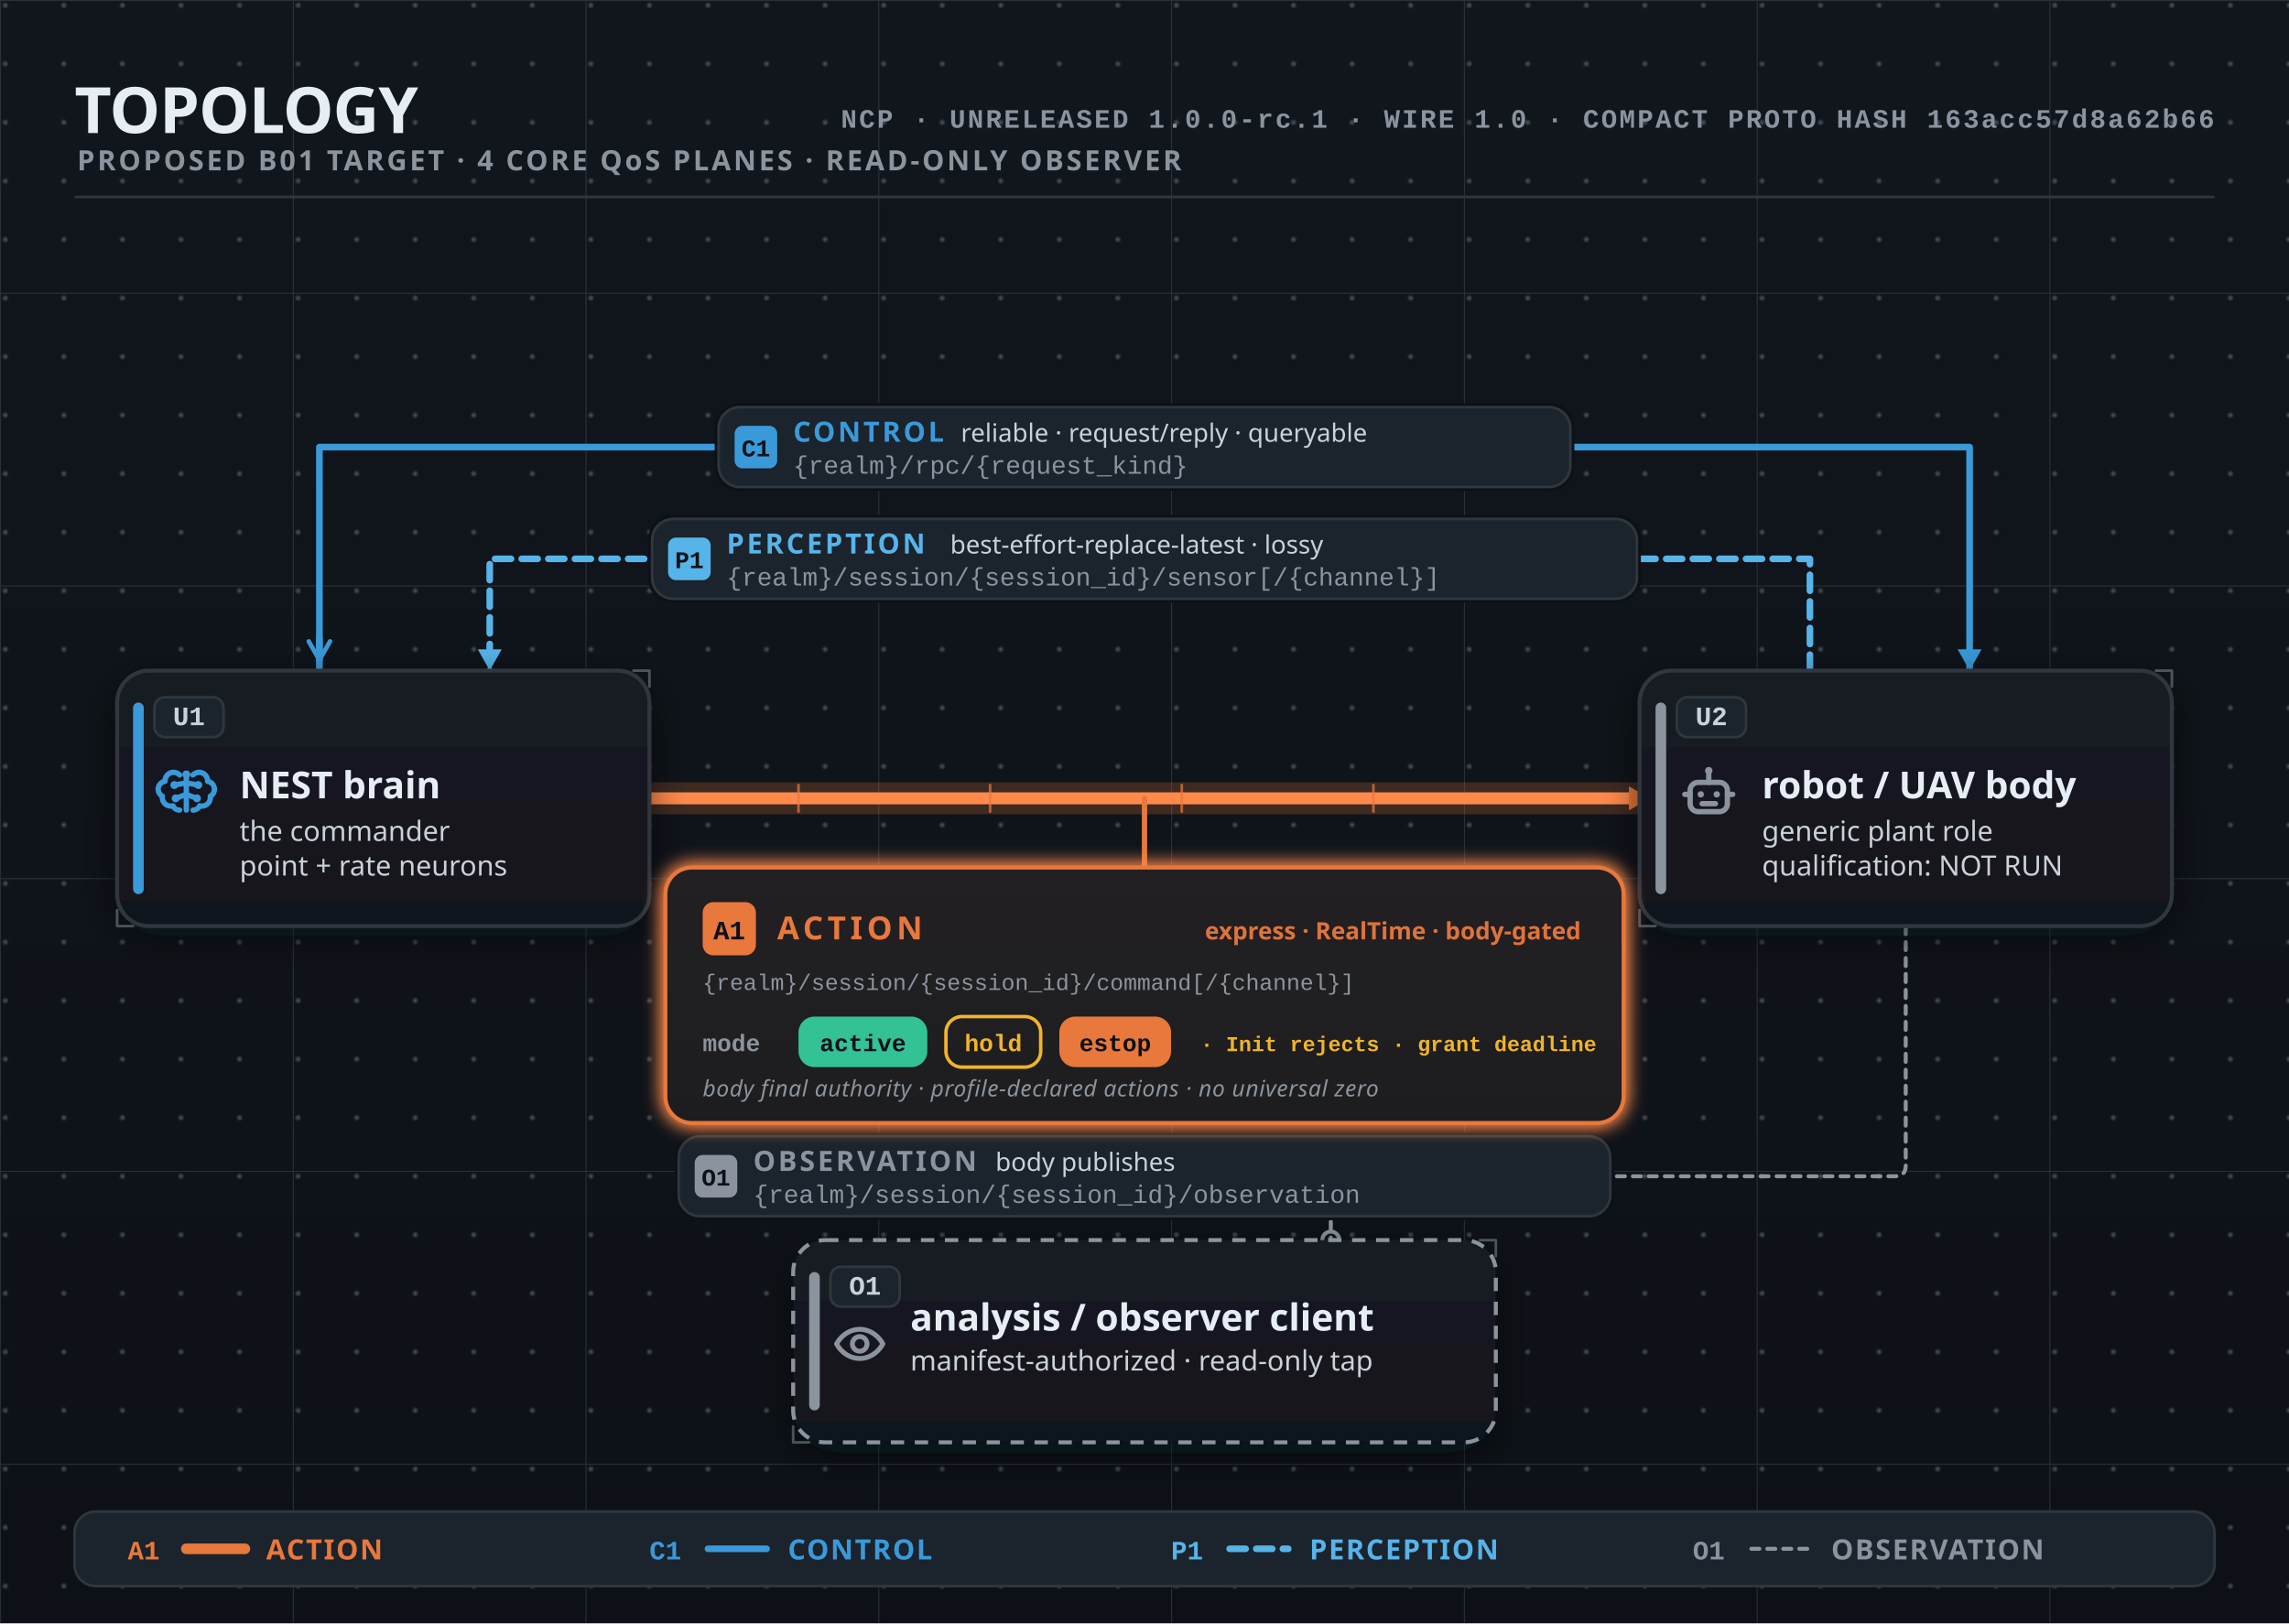
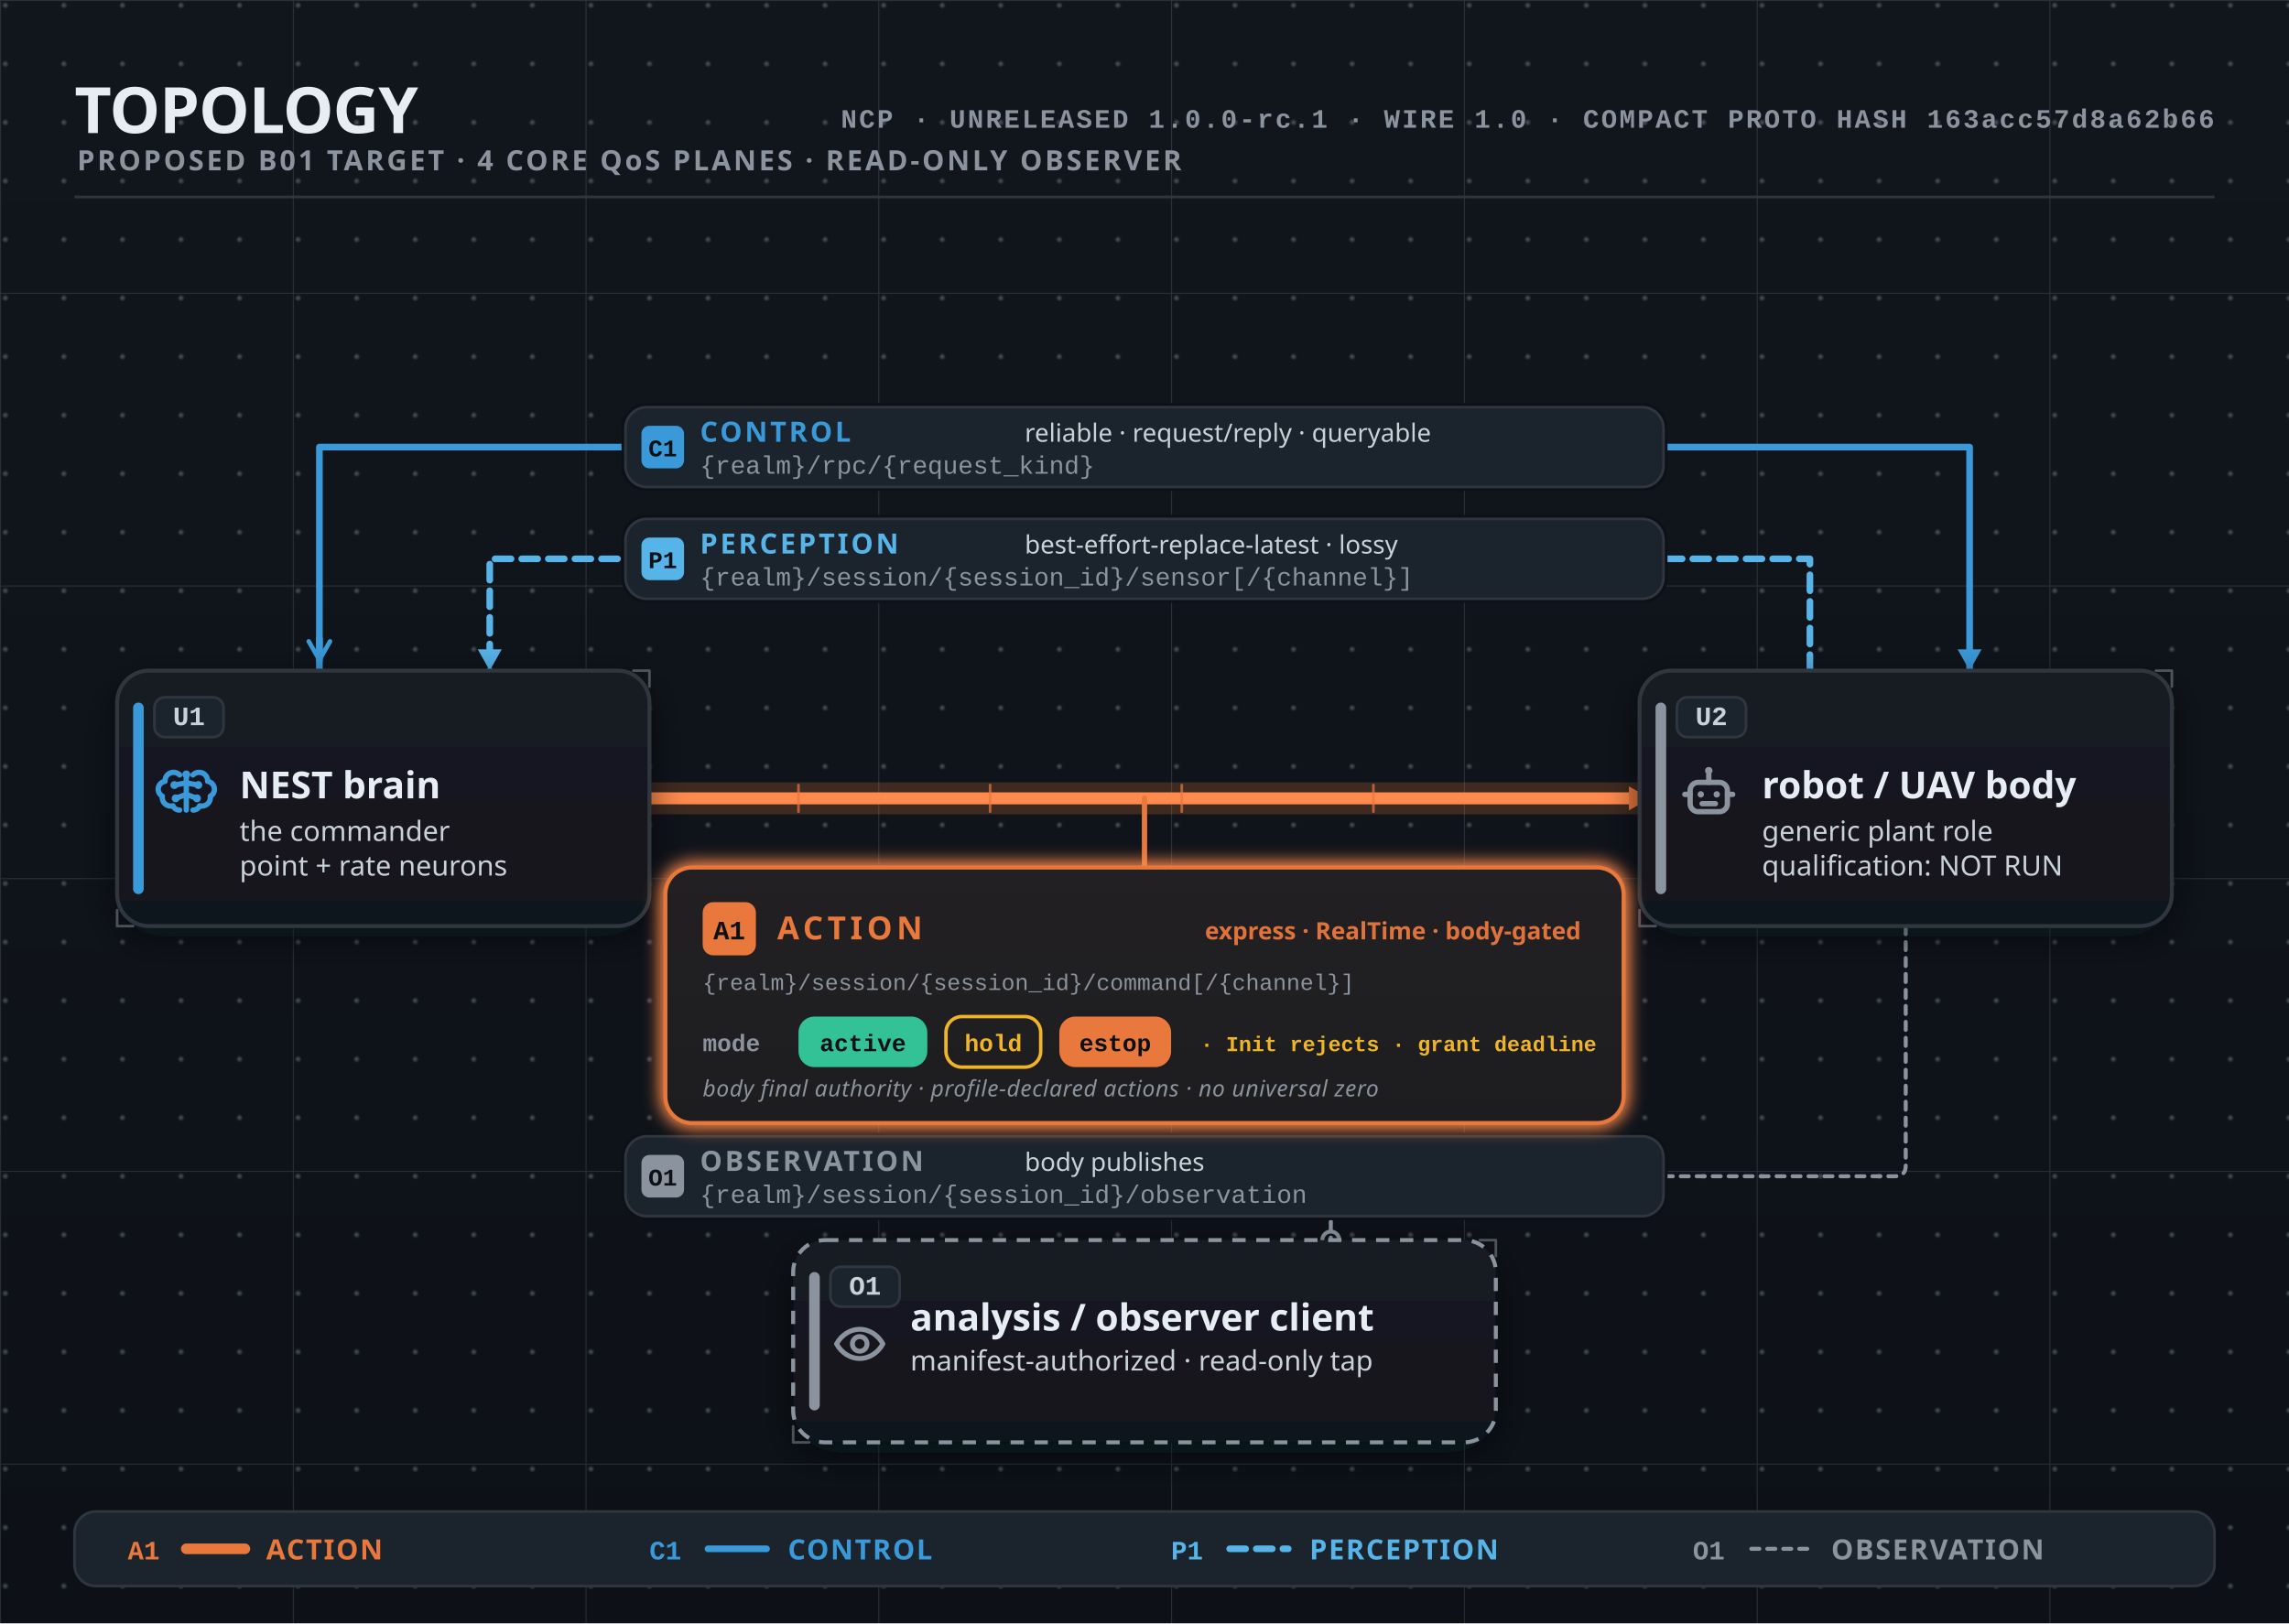
<svg xmlns="http://www.w3.org/2000/svg" width="860" height="610" viewBox="0 0 860 610" font-family="-apple-system, BlinkMacSystemFont, 'Segoe UI', 'Noto Sans', Helvetica, Arial, sans-serif" role="img" aria-labelledby="ncp-topology-title ncp-topology-desc">
  <defs>
    <linearGradient id="pageBg" x1="0" y1="0" x2="0" y2="1">
      <stop offset="0" stop-color="#11161d" />
      <stop offset="1" stop-color="#0d1117" />
    </linearGradient>
    <linearGradient id="surface" x1="0" y1="0" x2="0" y2="1">
      <stop offset="0" stop-color="#161b22" />
      <stop offset="1" stop-color="#11161d" />
    </linearGradient>
    <linearGradient id="busAction" x1="0" y1="0" x2="1" y2="0">
      <stop offset="0" stop-color="#e8783c" stop-opacity="0.85" />
      <stop offset="0.5" stop-color="#ff8a4c" stop-opacity="1" />
      <stop offset="1" stop-color="#e8783c" stop-opacity="0.85" />
    </linearGradient>
    <linearGradient id="contractHero" x1="0" y1="0" x2="1" y2="1">
      <stop offset="0" stop-color="#a78bfa" />
      <stop offset="1" stop-color="#8c72d9" />
    </linearGradient>
    <radialGradient id="gridDot" cx="0.5" cy="0.5" r="0.5">
      <stop offset="0" stop-color="#8b949e" stop-opacity="0.5" />
      <stop offset="1" stop-color="#8b949e" stop-opacity="0" />
    </radialGradient>
    <pattern id="grid" width="22" height="22" patternUnits="userSpaceOnUse">
      <circle cx="2" cy="2" r="1.4" fill="url(#gridDot)" />
    </pattern>
    <pattern id="gridMajor" width="110" height="110" patternUnits="userSpaceOnUse">
      <path d="M110 0H0V110" fill="none" stroke="#8b949e" stroke-width="0.75" stroke-opacity="0.22" />
    </pattern>
    <filter id="soft" x="-40%" y="-40%" width="180%" height="180%" color-interpolation-filters="sRGB">
      <feDropShadow dx="0" dy="4" stdDeviation="7" flood-color="#05070b" flood-opacity="0.6" />
    </filter>
    <filter id="halo" x="-60%" y="-60%" width="220%" height="220%" color-interpolation-filters="sRGB">
      <feGaussianBlur stdDeviation="3" />
    </filter>
    <filter id="glow" x="-90%" y="-90%" width="280%" height="280%" color-interpolation-filters="sRGB">
      <feGaussianBlur in="SourceGraphic" stdDeviation="3.4" result="b" />
      <feFlood flood-color="#ff8a4c" flood-opacity="0.9" />
      <feComposite in2="b" operator="in" result="g" />
      <feMerge>
        <feMergeNode in="g" />
        <feMergeNode in="g" />
        <feMergeNode in="SourceGraphic" />
      </feMerge>
    </filter>
    <marker id="arrowAction" markerUnits="userSpaceOnUse" markerWidth="12" markerHeight="12" refX="9" refY="5.5" orient="auto">
      <path d="M1,1 L9,5.5 L1,10 Z" fill="#e8783c" />
    </marker>
    <marker id="arrowControl" markerUnits="userSpaceOnUse" markerWidth="12" markerHeight="12" refX="9" refY="5.5" orient="auto">
      <path d="M1,1 L9,5.5 L1,10 Z" fill="#3a9ad9" />
    </marker>
    <marker id="replyControl" markerUnits="userSpaceOnUse" markerWidth="12" markerHeight="12" refX="9" refY="5.5" orient="auto">
      <path d="M2,1.5 L9,5.5 L2,9.5" fill="none" stroke="#3a9ad9" stroke-width="1.7" stroke-linecap="round" stroke-linejoin="round" />
    </marker>
    <marker id="arrowPercep" markerUnits="userSpaceOnUse" markerWidth="12" markerHeight="12" refX="9" refY="5.5" orient="auto">
      <path d="M1,1 L9,5.5 L1,10 Z" fill="#56b4e9" />
    </marker>
    <marker id="tapObserve" markerUnits="userSpaceOnUse" markerWidth="10" markerHeight="10" refX="5" refY="5" orient="auto">
      <circle cx="5" cy="5" r="3.2" fill="none" stroke="#8b949e" stroke-width="1.5" />
    </marker>
    <marker id="arrowContract" markerUnits="userSpaceOnUse" markerWidth="12" markerHeight="12" refX="9" refY="5.5" orient="auto">
      <path d="M1,1 L9,5.5 L1,10 Z" fill="#a78bfa" />
    </marker>
    <marker id="submoduleArrow" markerUnits="userSpaceOnUse" markerWidth="12" markerHeight="12" refX="9" refY="5.5" orient="auto">
      <path d="M2,1.5 L9,5.5 L2,9.5" fill="none" stroke="#8b949e" stroke-width="1.7" stroke-linecap="round" stroke-linejoin="round" />
    </marker>
    <marker id="arrowActive" markerUnits="userSpaceOnUse" markerWidth="12" markerHeight="12" refX="9" refY="5.5" orient="auto">
      <path d="M1,1 L9,5.5 L1,10 Z" fill="#33c295" />
    </marker>
    <marker id="arrowEstop" markerUnits="userSpaceOnUse" markerWidth="12" markerHeight="12" refX="9" refY="5.5" orient="auto">
      <path d="M1,1 L9,5.5 L1,10 Z" fill="#e8783c" stroke="#ffd9c2" stroke-width="0.6" />
    </marker>
    <marker id="arrowHold" markerUnits="userSpaceOnUse" markerWidth="12" markerHeight="12" refX="9" refY="5.5" orient="auto">
      <path d="M1,1 L9,5.5 L1,10 Z" fill="#f0b429" />
    </marker>
    <marker id="arrowMut" markerUnits="userSpaceOnUse" markerWidth="12" markerHeight="12" refX="9" refY="5.5" orient="auto">
      <path d="M1,1 L9,5.5 L1,10 Z" fill="#8b949e" />
    </marker>
    <marker id="arrowConfig" markerUnits="userSpaceOnUse" markerWidth="12" markerHeight="12" refX="9" refY="5.5" orient="auto">
      <path d="M1,1 L9,5.5 L1,10 Z" fill="#e08cbf" />
    </marker>
    <filter id="glowContract" x="-90%" y="-90%" width="280%" height="280%" color-interpolation-filters="sRGB">
      <feGaussianBlur in="SourceGraphic" stdDeviation="3.4" result="b" />
      <feFlood flood-color="#a78bfa" flood-opacity="0.9" />
      <feComposite in2="b" operator="in" result="g" />
      <feMerge>
        <feMergeNode in="g" />
        <feMergeNode in="g" />
        <feMergeNode in="SourceGraphic" />
      </feMerge>
    </filter>
    <filter id="glowActive" x="-90%" y="-90%" width="280%" height="280%" color-interpolation-filters="sRGB">
      <feGaussianBlur in="SourceGraphic" stdDeviation="3.4" result="b" />
      <feFlood flood-color="#33c295" flood-opacity="0.9" />
      <feComposite in2="b" operator="in" result="g" />
      <feMerge>
        <feMergeNode in="g" />
        <feMergeNode in="g" />
        <feMergeNode in="SourceGraphic" />
      </feMerge>
    </filter>
  </defs>
  <rect x="0" y="0" width="860" height="610" rx="0" fill="url(#pageBg)" />
  <rect x="0" y="0" width="860" height="610" rx="0" fill="url(#gridMajor)" />
  <rect x="0" y="0" width="860" height="610" rx="0" fill="url(#grid)" />
  <text x="28" y="50" font-family="-apple-system, BlinkMacSystemFont, 'Segoe UI', 'Noto Sans', Helvetica, Arial, sans-serif" font-size="24" font-weight="800" font-style="normal" fill="#e6edf3" text-anchor="start" letter-spacing="-0.3" text-rendering="geometricPrecision">TOPOLOGY</text>
  <text x="29" y="64" font-family="-apple-system, BlinkMacSystemFont, 'Segoe UI', 'Noto Sans', Helvetica, Arial, sans-serif" font-size="10.5" font-weight="600" font-style="normal" fill="#8b949e" text-anchor="start" letter-spacing="1.0" text-rendering="geometricPrecision">PROPOSED B01 TARGET  ·  4 CORE QoS PLANES  ·  READ-ONLY OBSERVER</text>
  <line x1="28" y1="74" x2="832" y2="74" stroke="#30363d" stroke-width="1" stroke-linecap="butt" />
  <text x="832" y="48" font-family="ui-monospace, SFMono-Regular, 'SF Mono', Menlo, Consolas, 'Liberation Mono', monospace" font-size="10" font-weight="600" font-style="normal" fill="#8b949e" text-anchor="end" letter-spacing="0.8" text-rendering="geometricPrecision">NCP · UNRELEASED 1.0.0-rc.1 · WIRE 1.0 · COMPACT PROTO HASH 163acc57d8a62b66</text>
  <path d="M716,348 L716,438 Q716,442 712,442 L504,442 Q500,442 500,446 L500,466" fill="none" stroke="#8b949e" stroke-width="1.5" stroke-linecap="round" stroke-linejoin="round" stroke-dasharray="3 3" marker-end="url(#tapObserve)" />
  <path d="M680,252 L680,210 L184,210 L184,252" fill="none" stroke="#56b4e9" stroke-width="2.5" stroke-linecap="round" stroke-linejoin="round" stroke-dasharray="6 4" marker-end="url(#arrowPercep)" />
  <path d="M120,252 L120,168 L740,168 L740,252" fill="none" stroke="#3a9ad9" stroke-width="2.5" stroke-linecap="round" stroke-linejoin="round" marker-end="url(#arrowControl)" />
  <path d="M120,240 L120,248" fill="none" stroke="#3a9ad9" stroke-width="2.5" stroke-linecap="round" stroke-linejoin="round" marker-end="url(#replyControl)" />
  <line x1="244" y1="300" x2="620" y2="300" stroke="#e8783c" stroke-width="12" stroke-linecap="round" stroke-opacity="0.22" />
  <line x1="244" y1="300" x2="620" y2="300" stroke="#ff8a4c" stroke-width="4.5" stroke-linecap="round" marker-end="url(#arrowAction)" />
  <line x1="300" y1="295" x2="300" y2="305" stroke="#e8783c" stroke-width="1" stroke-linecap="round" stroke-opacity="0.7" />
  <line x1="372" y1="295" x2="372" y2="305" stroke="#e8783c" stroke-width="1" stroke-linecap="round" stroke-opacity="0.7" />
  <line x1="444" y1="295" x2="444" y2="305" stroke="#e8783c" stroke-width="1" stroke-linecap="round" stroke-opacity="0.7" />
  <line x1="516" y1="295" x2="516" y2="305" stroke="#e8783c" stroke-width="1" stroke-linecap="round" stroke-opacity="0.7" />
  <rect x="44" y="252" width="200" height="96" rx="12" fill="url(#surface)" filter="url(#soft)" />
  <rect x="44" y="252" width="200" height="96" rx="12" fill="none" stroke="#30363d" stroke-width="1.5" />
  <rect x="50" y="264" width="4" height="72" rx="2" fill="#3a9ad9" />
  <path d="M238,252 L244,252 L244,258" fill="none" stroke="#8b949e" stroke-width="1" stroke-linecap="round" stroke-linejoin="round" stroke-opacity="0.5" />
  <path d="M44,342 L44,348 L50,348" fill="none" stroke="#8b949e" stroke-width="1" stroke-linecap="round" stroke-linejoin="round" stroke-opacity="0.5" />
  <rect x="58" y="262" width="26" height="15" rx="4" fill="#1b232c" stroke="#30363d" stroke-width="1" />
  <text x="71" y="272.5" font-family="ui-monospace, SFMono-Regular, 'SF Mono', Menlo, Consolas, 'Liberation Mono', monospace" font-size="10" font-weight="700" font-style="normal" fill="#c9d1d9" text-anchor="middle" text-rendering="geometricPrecision">U1</text>
  <g transform="translate(58,286) scale(1)" fill="none" stroke="#3a9ad9" stroke-width="2" stroke-linecap="round" stroke-linejoin="round">
    <path d="M9.5 5.2A3.2 3.2 0 0 0 4 7.6a3 3 0 0 0-1 5.6a3.2 3.2 0 0 0 4 3.6a2.6 2.6 0 0 0 2.5 1.6" />
    <path d="M14.5 5.2A3.2 3.2 0 0 1 20 7.6a3 3 0 0 1 1 5.6a3.2 3.2 0 0 1-4 3.6a2.6 2.6 0 0 1-2.5 1.6" />
    <path d="M12 5v13.4" />
    <circle cx="12" cy="5" r="0.5" fill="#3a9ad9" stroke="#3a9ad9" />
    <circle cx="7.5" cy="9" r="0.5" fill="#3a9ad9" stroke="#3a9ad9" />
    <circle cx="16.5" cy="9" r="0.5" fill="#3a9ad9" stroke="#3a9ad9" />
    <circle cx="8" cy="14" r="0.5" fill="#3a9ad9" stroke="#3a9ad9" />
    <circle cx="16" cy="14" r="0.5" fill="#3a9ad9" stroke="#3a9ad9" />
    <path d="M12 8.2 7.5 9M12 8.2 16.5 9M12 12.5 8 14M12 12.5 16 14" />
  </g>
  <text x="90" y="300" font-family="-apple-system, BlinkMacSystemFont, 'Segoe UI', 'Noto Sans', Helvetica, Arial, sans-serif" font-size="14" font-weight="700" font-style="normal" fill="#e6edf3" text-anchor="start" text-rendering="geometricPrecision">NEST brain</text>
  <text x="90" y="316" font-family="-apple-system, BlinkMacSystemFont, 'Segoe UI', 'Noto Sans', Helvetica, Arial, sans-serif" font-size="10.5" font-weight="500" font-style="normal" fill="#c9d1d9" text-anchor="start" text-rendering="geometricPrecision">the commander</text>
  <text x="90" y="329" font-family="-apple-system, BlinkMacSystemFont, 'Segoe UI', 'Noto Sans', Helvetica, Arial, sans-serif" font-size="10.5" font-weight="500" font-style="normal" fill="#c9d1d9" text-anchor="start" text-rendering="geometricPrecision">point + rate neurons</text>
  <rect x="616" y="252" width="200" height="96" rx="12" fill="url(#surface)" filter="url(#soft)" />
  <rect x="616" y="252" width="200" height="96" rx="12" fill="none" stroke="#30363d" stroke-width="1.5" />
  <rect x="622" y="264" width="4" height="72" rx="2" fill="#8b949e" />
  <path d="M810,252 L816,252 L816,258" fill="none" stroke="#8b949e" stroke-width="1" stroke-linecap="round" stroke-linejoin="round" stroke-opacity="0.5" />
  <path d="M616,342 L616,348 L622,348" fill="none" stroke="#8b949e" stroke-width="1" stroke-linecap="round" stroke-linejoin="round" stroke-opacity="0.5" />
  <rect x="630" y="262" width="26" height="15" rx="4" fill="#1b232c" stroke="#30363d" stroke-width="1" />
  <text x="643" y="272.5" font-family="ui-monospace, SFMono-Regular, 'SF Mono', Menlo, Consolas, 'Liberation Mono', monospace" font-size="10" font-weight="700" font-style="normal" fill="#c9d1d9" text-anchor="middle" text-rendering="geometricPrecision">U2</text>
  <g transform="translate(630,286) scale(1)" fill="none" stroke="#8b949e" stroke-width="2" stroke-linecap="round" stroke-linejoin="round">
    <rect x="5" y="8" width="14" height="11" rx="3" />
    <path d="M12 8V5" />
    <circle cx="12" cy="3.6" r="1.4" fill="#8b949e" stroke="none" />
    <circle cx="9" cy="12.5" r="1.2" fill="#8b949e" stroke="none" />
    <circle cx="15" cy="12.5" r="1.2" fill="#8b949e" stroke="none" />
    <path d="M9.5 16h5" />
    <path d="M5 12.5H3M19 12.5h2" />
  </g>
  <text x="662" y="300" font-family="-apple-system, BlinkMacSystemFont, 'Segoe UI', 'Noto Sans', Helvetica, Arial, sans-serif" font-size="14" font-weight="700" font-style="normal" fill="#e6edf3" text-anchor="start" text-rendering="geometricPrecision">robot / UAV body</text>
  <text x="662" y="316" font-family="-apple-system, BlinkMacSystemFont, 'Segoe UI', 'Noto Sans', Helvetica, Arial, sans-serif" font-size="10.5" font-weight="500" font-style="normal" fill="#c9d1d9" text-anchor="start" text-rendering="geometricPrecision">generic plant role</text>
  <text x="662" y="329" font-family="-apple-system, BlinkMacSystemFont, 'Segoe UI', 'Noto Sans', Helvetica, Arial, sans-serif" font-size="10.5" font-weight="500" font-style="normal" fill="#c9d1d9" text-anchor="start" text-rendering="geometricPrecision">qualification: NOT RUN</text>
  <rect x="298" y="466" width="264" height="76" rx="12" fill="url(#surface)" filter="url(#soft)" />
  <rect x="298" y="466" width="264" height="76" rx="12" fill="none" stroke="#8b949e" stroke-width="1.5" stroke-dasharray="5 4" fill-opacity="0.7" />
  <rect x="304" y="478" width="4" height="52" rx="2" fill="#8b949e" />
  <path d="M556,466 L562,466 L562,472" fill="none" stroke="#8b949e" stroke-width="1" stroke-linecap="round" stroke-linejoin="round" stroke-opacity="0.5" />
  <path d="M298,536 L298,542 L304,542" fill="none" stroke="#8b949e" stroke-width="1" stroke-linecap="round" stroke-linejoin="round" stroke-opacity="0.5" />
  <rect x="312" y="476" width="26" height="15" rx="4" fill="#1b232c" stroke="#30363d" stroke-width="1" />
  <text x="325" y="486.5" font-family="ui-monospace, SFMono-Regular, 'SF Mono', Menlo, Consolas, 'Liberation Mono', monospace" font-size="10" font-weight="700" font-style="normal" fill="#c9d1d9" text-anchor="middle" text-rendering="geometricPrecision">O1</text>
  <g transform="translate(312,494) scale(0.9167)" fill="none" stroke="#8b949e" stroke-width="2" stroke-linecap="round" stroke-linejoin="round">
    <path d="M2.5 12c2.2-4 6-6 9.5-6s7.3 2 9.5 6c-2.2 4-6 6-9.5 6s-7.3-2-9.5-6Z" />
    <circle cx="12" cy="12" r="3" />
  </g>
  <text x="342" y="500" font-family="-apple-system, BlinkMacSystemFont, 'Segoe UI', 'Noto Sans', Helvetica, Arial, sans-serif" font-size="14" font-weight="700" font-style="normal" fill="#e6edf3" text-anchor="start" text-rendering="geometricPrecision">analysis / observer client</text>
  <text x="342" y="515" font-family="-apple-system, BlinkMacSystemFont, 'Segoe UI', 'Noto Sans', Helvetica, Arial, sans-serif" font-size="10.5" font-weight="500" font-style="normal" fill="#c9d1d9" text-anchor="start" text-rendering="geometricPrecision">manifest-authorized · read-only tap</text>
-   <rect x="268.5" y="151.5" width="323" height="33" rx="9" fill="#0d1117" />
-   <rect x="270.0" y="153.0" width="320" height="30" rx="8" fill="#1b232c" stroke="#30363d" stroke-width="1" />
-   <rect x="276.0" y="160.0" width="16" height="16" rx="3" fill="#3a9ad9" />
-   <text x="284.0" y="171.5" font-family="ui-monospace, SFMono-Regular, 'SF Mono', Menlo, Consolas, 'Liberation Mono', monospace" font-size="9" font-weight="700" font-style="normal" fill="#0d1117" text-anchor="middle" text-rendering="geometricPrecision">C1</text>
-   <text x="298.0" y="166.0" font-family="-apple-system, BlinkMacSystemFont, 'Segoe UI', 'Noto Sans', Helvetica, Arial, sans-serif" font-size="10.5" font-weight="700" font-style="normal" fill="#3a9ad9" text-anchor="start" letter-spacing="1.0" text-rendering="geometricPrecision">CONTROL</text>
-   <text x="298.0" y="178.0" font-family="ui-monospace, SFMono-Regular, 'SF Mono', Menlo, Consolas, 'Liberation Mono', monospace" font-size="9.5" font-weight="500" font-style="normal" fill="#8b949e" text-anchor="start" text-rendering="geometricPrecision">{realm}/rpc/{request_kind}</text>
-   <text x="361.0" y="166.0" font-family="-apple-system, BlinkMacSystemFont, 'Segoe UI', 'Noto Sans', Helvetica, Arial, sans-serif" font-size="9.5" font-weight="500" font-style="normal" fill="#c9d1d9" text-anchor="start" text-rendering="geometricPrecision">reliable · request/reply · queryable</text>
-   <rect x="243.5" y="193.5" width="373" height="33" rx="9" fill="#0d1117" />
-   <rect x="245.0" y="195.0" width="370" height="30" rx="8" fill="#1b232c" stroke="#30363d" stroke-width="1" />
-   <rect x="251.0" y="202.0" width="16" height="16" rx="3" fill="#56b4e9" />
-   <text x="259.0" y="213.5" font-family="ui-monospace, SFMono-Regular, 'SF Mono', Menlo, Consolas, 'Liberation Mono', monospace" font-size="9" font-weight="700" font-style="normal" fill="#0d1117" text-anchor="middle" text-rendering="geometricPrecision">P1</text>
-   <text x="273.0" y="208.0" font-family="-apple-system, BlinkMacSystemFont, 'Segoe UI', 'Noto Sans', Helvetica, Arial, sans-serif" font-size="10.5" font-weight="700" font-style="normal" fill="#56b4e9" text-anchor="start" letter-spacing="1.0" text-rendering="geometricPrecision">PERCEPTION</text>
-   <text x="273.0" y="220.0" font-family="ui-monospace, SFMono-Regular, 'SF Mono', Menlo, Consolas, 'Liberation Mono', monospace" font-size="9.5" font-weight="500" font-style="normal" fill="#8b949e" text-anchor="start" text-rendering="geometricPrecision">{realm}/session/{session_id}/sensor[/{channel}]</text>
-   <text x="357.0" y="208.0" font-family="-apple-system, BlinkMacSystemFont, 'Segoe UI', 'Noto Sans', Helvetica, Arial, sans-serif" font-size="9.5" font-weight="500" font-style="normal" fill="#c9d1d9" text-anchor="start" text-rendering="geometricPrecision">best-effort-replace-latest · lossy</text>
-   <rect x="253.5" y="425.5" width="353" height="33" rx="9" fill="#0d1117" />
-   <rect x="255.0" y="427.0" width="350" height="30" rx="8" fill="#1b232c" stroke="#30363d" stroke-width="1" />
-   <rect x="261.0" y="434.0" width="16" height="16" rx="3" fill="#8b949e" />
-   <text x="269.0" y="445.5" font-family="ui-monospace, SFMono-Regular, 'SF Mono', Menlo, Consolas, 'Liberation Mono', monospace" font-size="9" font-weight="700" font-style="normal" fill="#0d1117" text-anchor="middle" text-rendering="geometricPrecision">O1</text>
-   <text x="283.0" y="440.0" font-family="-apple-system, BlinkMacSystemFont, 'Segoe UI', 'Noto Sans', Helvetica, Arial, sans-serif" font-size="10.5" font-weight="700" font-style="normal" fill="#8b949e" text-anchor="start" letter-spacing="1.0" text-rendering="geometricPrecision">OBSERVATION</text>
-   <text x="283.0" y="452.0" font-family="ui-monospace, SFMono-Regular, 'SF Mono', Menlo, Consolas, 'Liberation Mono', monospace" font-size="9.5" font-weight="500" font-style="normal" fill="#8b949e" text-anchor="start" text-rendering="geometricPrecision">{realm}/session/{session_id}/observation</text>
-   <text x="374.0" y="440.0" font-family="-apple-system, BlinkMacSystemFont, 'Segoe UI', 'Noto Sans', Helvetica, Arial, sans-serif" font-size="9.5" font-weight="500" font-style="normal" fill="#c9d1d9" text-anchor="start" text-rendering="geometricPrecision">body publishes</text>
+   <rect x="233.5" y="151.5" width="393" height="33" rx="9" fill="#0d1117" />
+   <rect x="235.0" y="153.0" width="390" height="30" rx="8" fill="#1b232c" stroke="#30363d" stroke-width="1" />
+   <rect x="241.0" y="160.0" width="16" height="16" rx="3" fill="#3a9ad9" />
+   <text x="249.0" y="171.5" font-family="ui-monospace, SFMono-Regular, 'SF Mono', Menlo, Consolas, 'Liberation Mono', monospace" font-size="9" font-weight="700" font-style="normal" fill="#0d1117" text-anchor="middle" text-rendering="geometricPrecision">C1</text>
+   <text x="263.0" y="166.0" font-family="-apple-system, BlinkMacSystemFont, 'Segoe UI', 'Noto Sans', Helvetica, Arial, sans-serif" font-size="10.5" font-weight="700" font-style="normal" fill="#3a9ad9" text-anchor="start" letter-spacing="1.0" text-rendering="geometricPrecision">CONTROL</text>
+   <text x="263.0" y="178.0" font-family="ui-monospace, SFMono-Regular, 'SF Mono', Menlo, Consolas, 'Liberation Mono', monospace" font-size="9.5" font-weight="500" font-style="normal" fill="#8b949e" text-anchor="start" text-rendering="geometricPrecision">{realm}/rpc/{request_kind}</text>
+   <text x="385.0" y="166.0" font-family="-apple-system, BlinkMacSystemFont, 'Segoe UI', 'Noto Sans', Helvetica, Arial, sans-serif" font-size="9.5" font-weight="500" font-style="normal" fill="#c9d1d9" text-anchor="start" text-rendering="geometricPrecision">reliable · request/reply · queryable</text>
+   <rect x="233.5" y="193.5" width="393" height="33" rx="9" fill="#0d1117" />
+   <rect x="235.0" y="195.0" width="390" height="30" rx="8" fill="#1b232c" stroke="#30363d" stroke-width="1" />
+   <rect x="241.0" y="202.0" width="16" height="16" rx="3" fill="#56b4e9" />
+   <text x="249.0" y="213.5" font-family="ui-monospace, SFMono-Regular, 'SF Mono', Menlo, Consolas, 'Liberation Mono', monospace" font-size="9" font-weight="700" font-style="normal" fill="#0d1117" text-anchor="middle" text-rendering="geometricPrecision">P1</text>
+   <text x="263.0" y="208.0" font-family="-apple-system, BlinkMacSystemFont, 'Segoe UI', 'Noto Sans', Helvetica, Arial, sans-serif" font-size="10.5" font-weight="700" font-style="normal" fill="#56b4e9" text-anchor="start" letter-spacing="1.0" text-rendering="geometricPrecision">PERCEPTION</text>
+   <text x="263.0" y="220.0" font-family="ui-monospace, SFMono-Regular, 'SF Mono', Menlo, Consolas, 'Liberation Mono', monospace" font-size="9.5" font-weight="500" font-style="normal" fill="#8b949e" text-anchor="start" text-rendering="geometricPrecision">{realm}/session/{session_id}/sensor[/{channel}]</text>
+   <text x="385.0" y="208.0" font-family="-apple-system, BlinkMacSystemFont, 'Segoe UI', 'Noto Sans', Helvetica, Arial, sans-serif" font-size="9.5" font-weight="500" font-style="normal" fill="#c9d1d9" text-anchor="start" text-rendering="geometricPrecision">best-effort-replace-latest · lossy</text>
+   <rect x="233.5" y="425.5" width="393" height="33" rx="9" fill="#0d1117" />
+   <rect x="235.0" y="427.0" width="390" height="30" rx="8" fill="#1b232c" stroke="#30363d" stroke-width="1" />
+   <rect x="241.0" y="434.0" width="16" height="16" rx="3" fill="#8b949e" />
+   <text x="249.0" y="445.5" font-family="ui-monospace, SFMono-Regular, 'SF Mono', Menlo, Consolas, 'Liberation Mono', monospace" font-size="9" font-weight="700" font-style="normal" fill="#0d1117" text-anchor="middle" text-rendering="geometricPrecision">O1</text>
+   <text x="263.0" y="440.0" font-family="-apple-system, BlinkMacSystemFont, 'Segoe UI', 'Noto Sans', Helvetica, Arial, sans-serif" font-size="10.5" font-weight="700" font-style="normal" fill="#8b949e" text-anchor="start" letter-spacing="1.0" text-rendering="geometricPrecision">OBSERVATION</text>
+   <text x="263.0" y="452.0" font-family="ui-monospace, SFMono-Regular, 'SF Mono', Menlo, Consolas, 'Liberation Mono', monospace" font-size="9.5" font-weight="500" font-style="normal" fill="#8b949e" text-anchor="start" text-rendering="geometricPrecision">{realm}/session/{session_id}/observation</text>
+   <text x="385.0" y="440.0" font-family="-apple-system, BlinkMacSystemFont, 'Segoe UI', 'Noto Sans', Helvetica, Arial, sans-serif" font-size="9.5" font-weight="500" font-style="normal" fill="#c9d1d9" text-anchor="start" text-rendering="geometricPrecision">body publishes</text>
  <line x1="430" y1="300" x2="430" y2="326" stroke="#e8783c" stroke-width="2" stroke-linecap="round" />
  <rect x="250" y="326" width="360" height="96" rx="10" fill="url(#surface)" stroke="#e8783c" stroke-width="1.5" filter="url(#glow)" />
  <rect x="250" y="326" width="360" height="96" rx="10" fill="#e8783c" fill-opacity="0.06" />
  <rect x="264" y="339" width="20" height="20" rx="4" fill="#e8783c" />
  <text x="274" y="353" font-family="ui-monospace, SFMono-Regular, 'SF Mono', Menlo, Consolas, 'Liberation Mono', monospace" font-size="10" font-weight="700" font-style="normal" fill="#0d1117" text-anchor="middle" text-rendering="geometricPrecision">A1</text>
  <text x="292" y="353" font-family="-apple-system, BlinkMacSystemFont, 'Segoe UI', 'Noto Sans', Helvetica, Arial, sans-serif" font-size="12" font-weight="700" font-style="normal" fill="#e8783c" text-anchor="start" letter-spacing="1.6" text-rendering="geometricPrecision">ACTION</text>
  <text x="594" y="353" font-family="-apple-system, BlinkMacSystemFont, 'Segoe UI', 'Noto Sans', Helvetica, Arial, sans-serif" font-size="9" font-weight="600" font-style="normal" fill="#e8783c" fill-opacity="0.95" text-anchor="end" text-rendering="geometricPrecision">express · RealTime · body-gated</text>
  <text x="264" y="372" font-family="ui-monospace, SFMono-Regular, 'SF Mono', Menlo, Consolas, 'Liberation Mono', monospace" font-size="8.5" font-weight="500" font-style="normal" fill="#8b949e" text-anchor="start" text-rendering="geometricPrecision">{realm}/session/{session_id}/command[/{channel}]</text>
  <text x="264" y="395" font-family="ui-monospace, SFMono-Regular, 'SF Mono', Menlo, Consolas, 'Liberation Mono', monospace" font-size="9" font-weight="600" font-style="normal" fill="#8b949e" text-anchor="start" text-rendering="geometricPrecision">mode</text>
  <rect x="300" y="382" width="48.4" height="19" rx="6" fill="#33c295" />
  <text x="324.2" y="395" font-family="ui-monospace, SFMono-Regular, 'SF Mono', Menlo, Consolas, 'Liberation Mono', monospace" font-size="9" font-weight="700" font-style="normal" fill="#0d1117" text-anchor="middle" text-rendering="geometricPrecision">active</text>
  <rect x="355.4" y="382" width="35.6" height="19" rx="6" fill="none" stroke="#f0b429" stroke-width="1.3" />
  <text x="373.2" y="395" font-family="ui-monospace, SFMono-Regular, 'SF Mono', Menlo, Consolas, 'Liberation Mono', monospace" font-size="9" font-weight="700" font-style="normal" fill="#f0b429" text-anchor="middle" text-rendering="geometricPrecision">hold</text>
  <rect x="398.0" y="382" width="42.0" height="19" rx="6" fill="#e8783c" />
  <text x="419.0" y="395" font-family="ui-monospace, SFMono-Regular, 'SF Mono', Menlo, Consolas, 'Liberation Mono', monospace" font-size="9" font-weight="700" font-style="normal" fill="#0d1117" text-anchor="middle" text-rendering="geometricPrecision">estop</text>
  <text x="451.0" y="395" font-family="ui-monospace, SFMono-Regular, 'SF Mono', Menlo, Consolas, 'Liberation Mono', monospace" font-size="8" font-weight="600" font-style="normal" fill="#f0b429" text-anchor="start" text-rendering="geometricPrecision">· Init rejects · grant deadline</text>
  <text x="264" y="412" font-family="-apple-system, BlinkMacSystemFont, 'Segoe UI', 'Noto Sans', Helvetica, Arial, sans-serif" font-size="8.5" font-weight="500" font-style="italic" fill="#8b949e" text-anchor="start" letter-spacing="0.2" text-rendering="geometricPrecision">body final authority · profile-declared actions · no universal zero</text>
  <rect x="28" y="568" width="804" height="28" rx="8" fill="#1b232c" stroke="#30363d" stroke-width="1" />
  <text x="48" y="586" font-family="ui-monospace, SFMono-Regular, 'SF Mono', Menlo, Consolas, 'Liberation Mono', monospace" font-size="10" font-weight="700" font-style="normal" fill="#e8783c" text-anchor="start" text-rendering="geometricPrecision">A1</text>
  <line x1="70" y1="582" x2="92" y2="582" stroke="#e8783c" stroke-width="4" stroke-linecap="round" />
  <text x="100" y="586" font-family="-apple-system, BlinkMacSystemFont, 'Segoe UI', 'Noto Sans', Helvetica, Arial, sans-serif" font-size="10.5" font-weight="700" font-style="normal" fill="#e8783c" text-anchor="start" letter-spacing="0.6" text-rendering="geometricPrecision">ACTION</text>
  <text x="244" y="586" font-family="ui-monospace, SFMono-Regular, 'SF Mono', Menlo, Consolas, 'Liberation Mono', monospace" font-size="10" font-weight="700" font-style="normal" fill="#3a9ad9" text-anchor="start" text-rendering="geometricPrecision">C1</text>
  <line x1="266" y1="582" x2="288" y2="582" stroke="#3a9ad9" stroke-width="2.5" stroke-linecap="round" />
  <text x="296" y="586" font-family="-apple-system, BlinkMacSystemFont, 'Segoe UI', 'Noto Sans', Helvetica, Arial, sans-serif" font-size="10.5" font-weight="700" font-style="normal" fill="#3a9ad9" text-anchor="start" letter-spacing="0.6" text-rendering="geometricPrecision">CONTROL</text>
  <text x="440" y="586" font-family="ui-monospace, SFMono-Regular, 'SF Mono', Menlo, Consolas, 'Liberation Mono', monospace" font-size="10" font-weight="700" font-style="normal" fill="#56b4e9" text-anchor="start" text-rendering="geometricPrecision">P1</text>
  <line x1="462" y1="582" x2="484" y2="582" stroke="#56b4e9" stroke-width="2.5" stroke-linecap="round" stroke-dasharray="6 4" />
  <text x="492" y="586" font-family="-apple-system, BlinkMacSystemFont, 'Segoe UI', 'Noto Sans', Helvetica, Arial, sans-serif" font-size="10.5" font-weight="700" font-style="normal" fill="#56b4e9" text-anchor="start" letter-spacing="0.6" text-rendering="geometricPrecision">PERCEPTION</text>
  <text x="636" y="586" font-family="ui-monospace, SFMono-Regular, 'SF Mono', Menlo, Consolas, 'Liberation Mono', monospace" font-size="10" font-weight="700" font-style="normal" fill="#8b949e" text-anchor="start" text-rendering="geometricPrecision">O1</text>
  <line x1="658" y1="582" x2="680" y2="582" stroke="#8b949e" stroke-width="1.5" stroke-linecap="round" stroke-dasharray="3 3" />
  <text x="688" y="586" font-family="-apple-system, BlinkMacSystemFont, 'Segoe UI', 'Noto Sans', Helvetica, Arial, sans-serif" font-size="10.5" font-weight="700" font-style="normal" fill="#8b949e" text-anchor="start" letter-spacing="0.6" text-rendering="geometricPrecision">OBSERVATION</text>
</svg>
